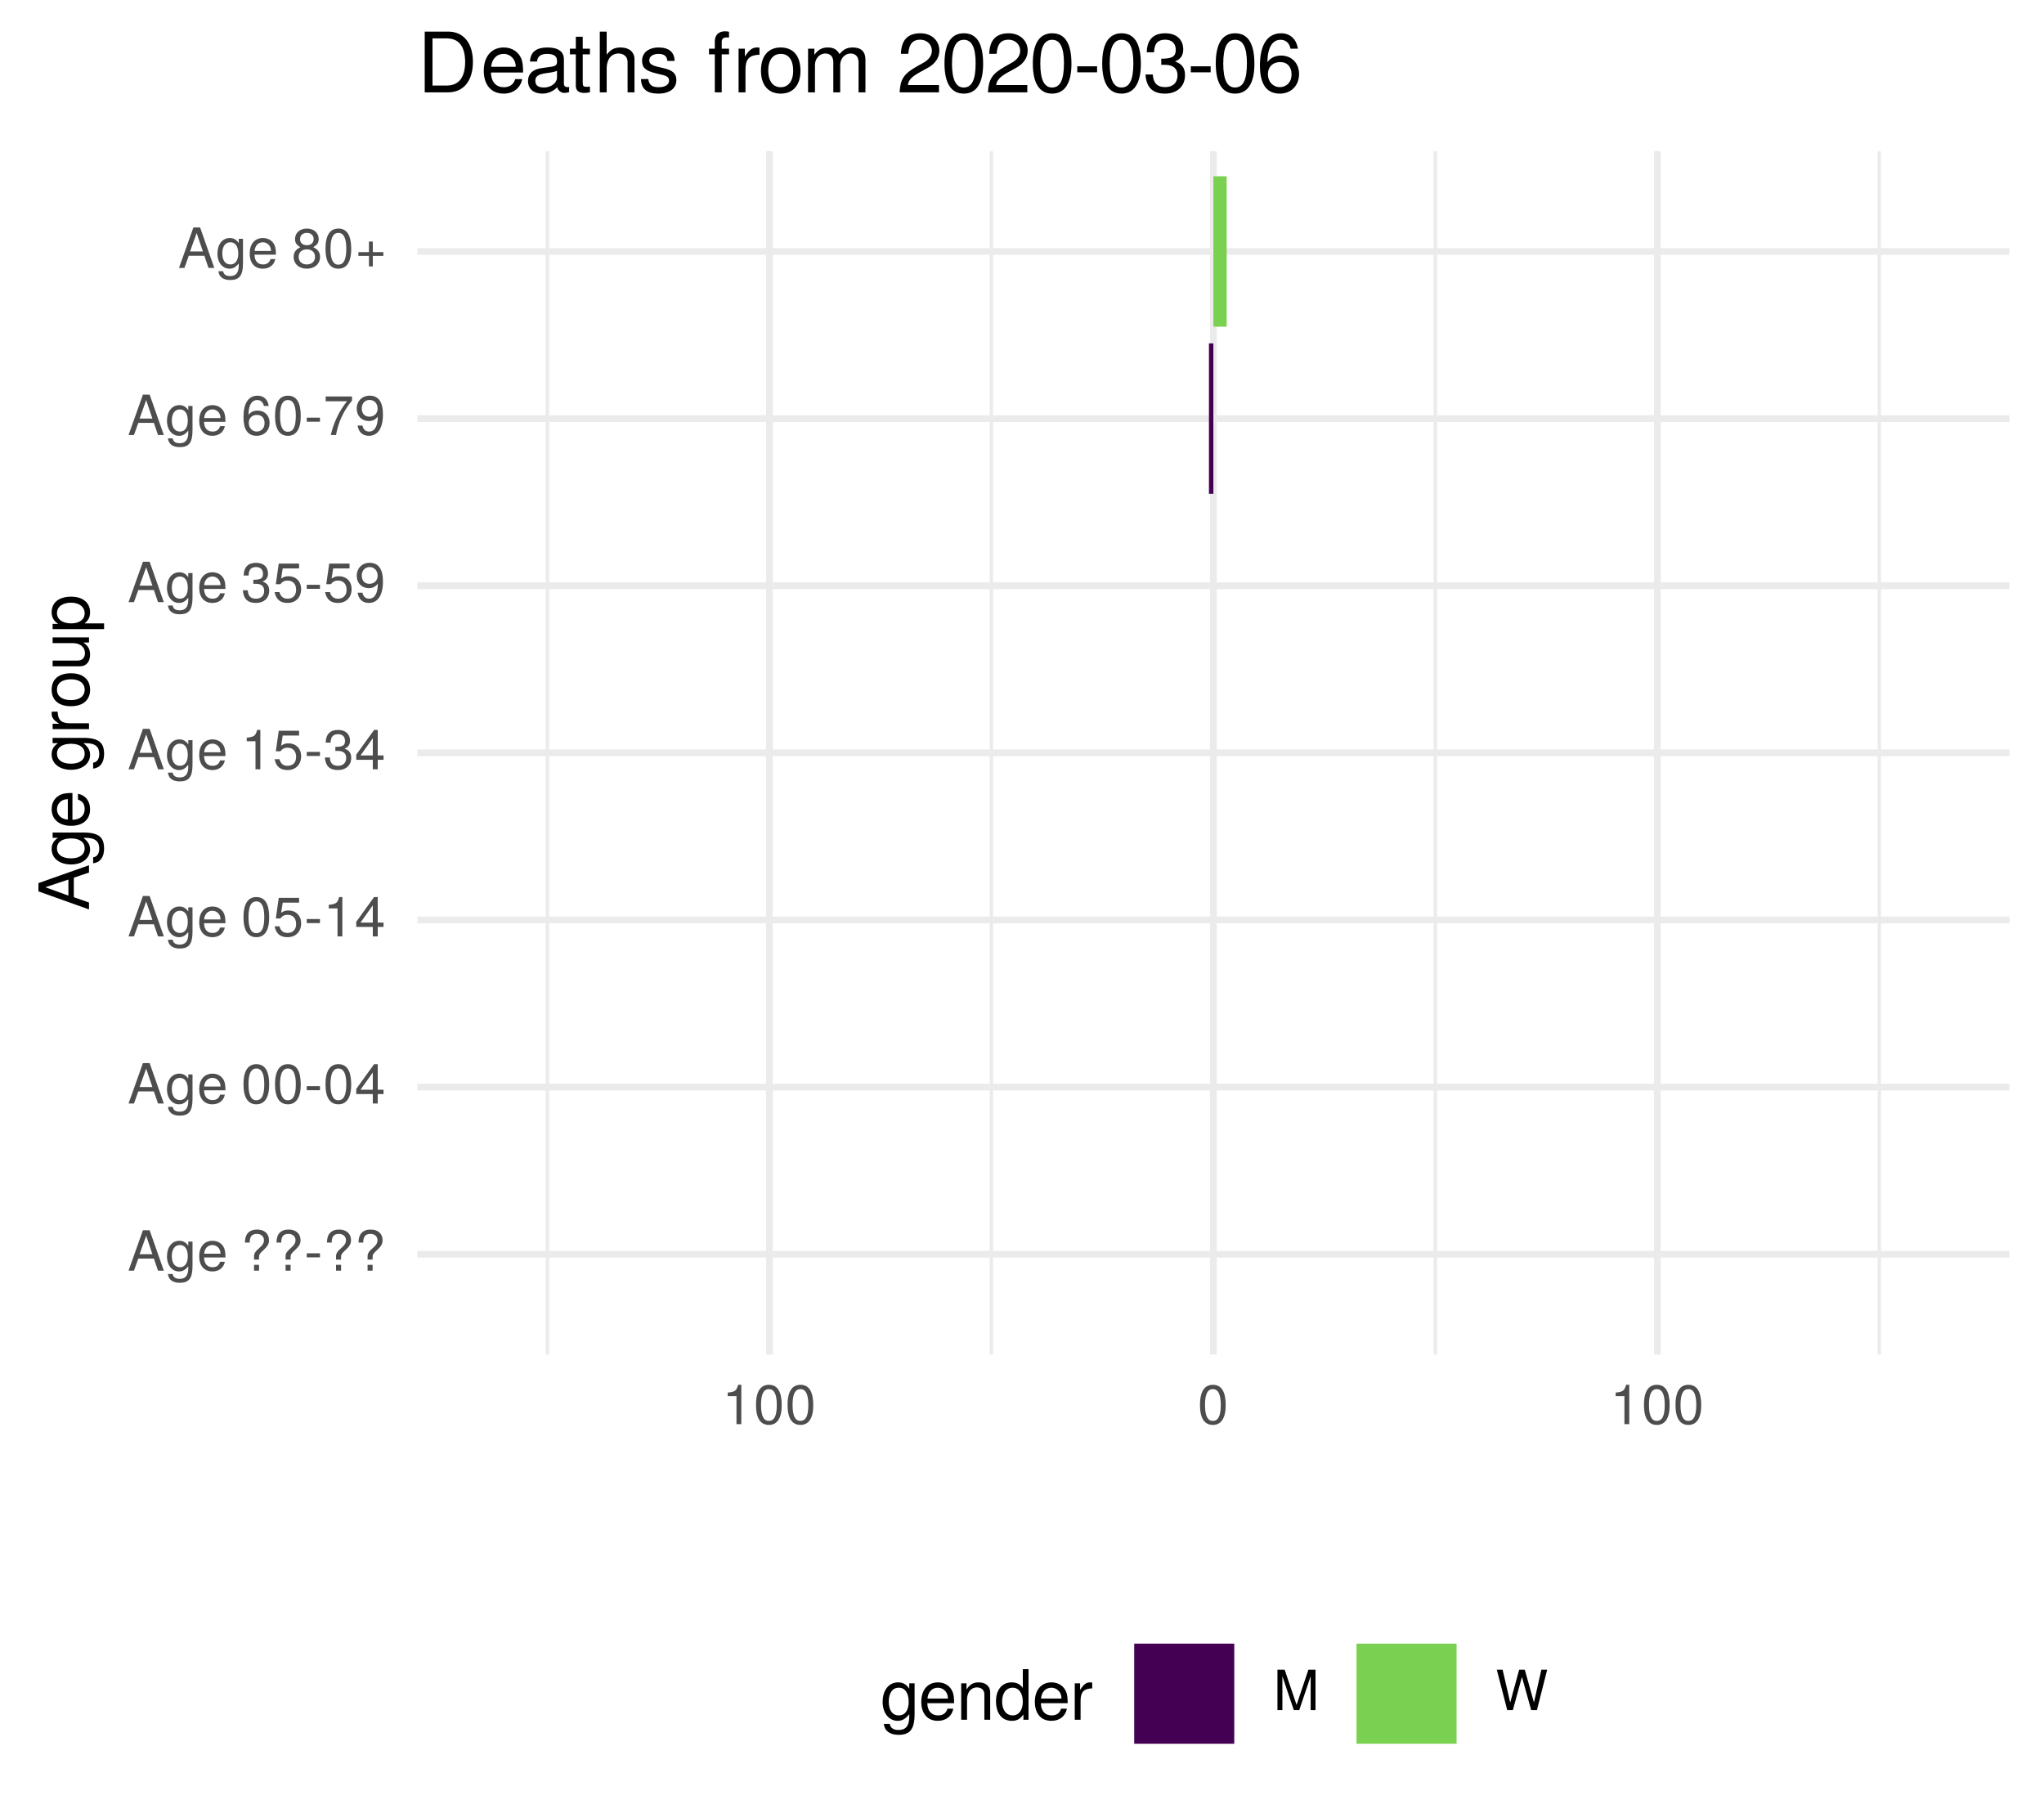
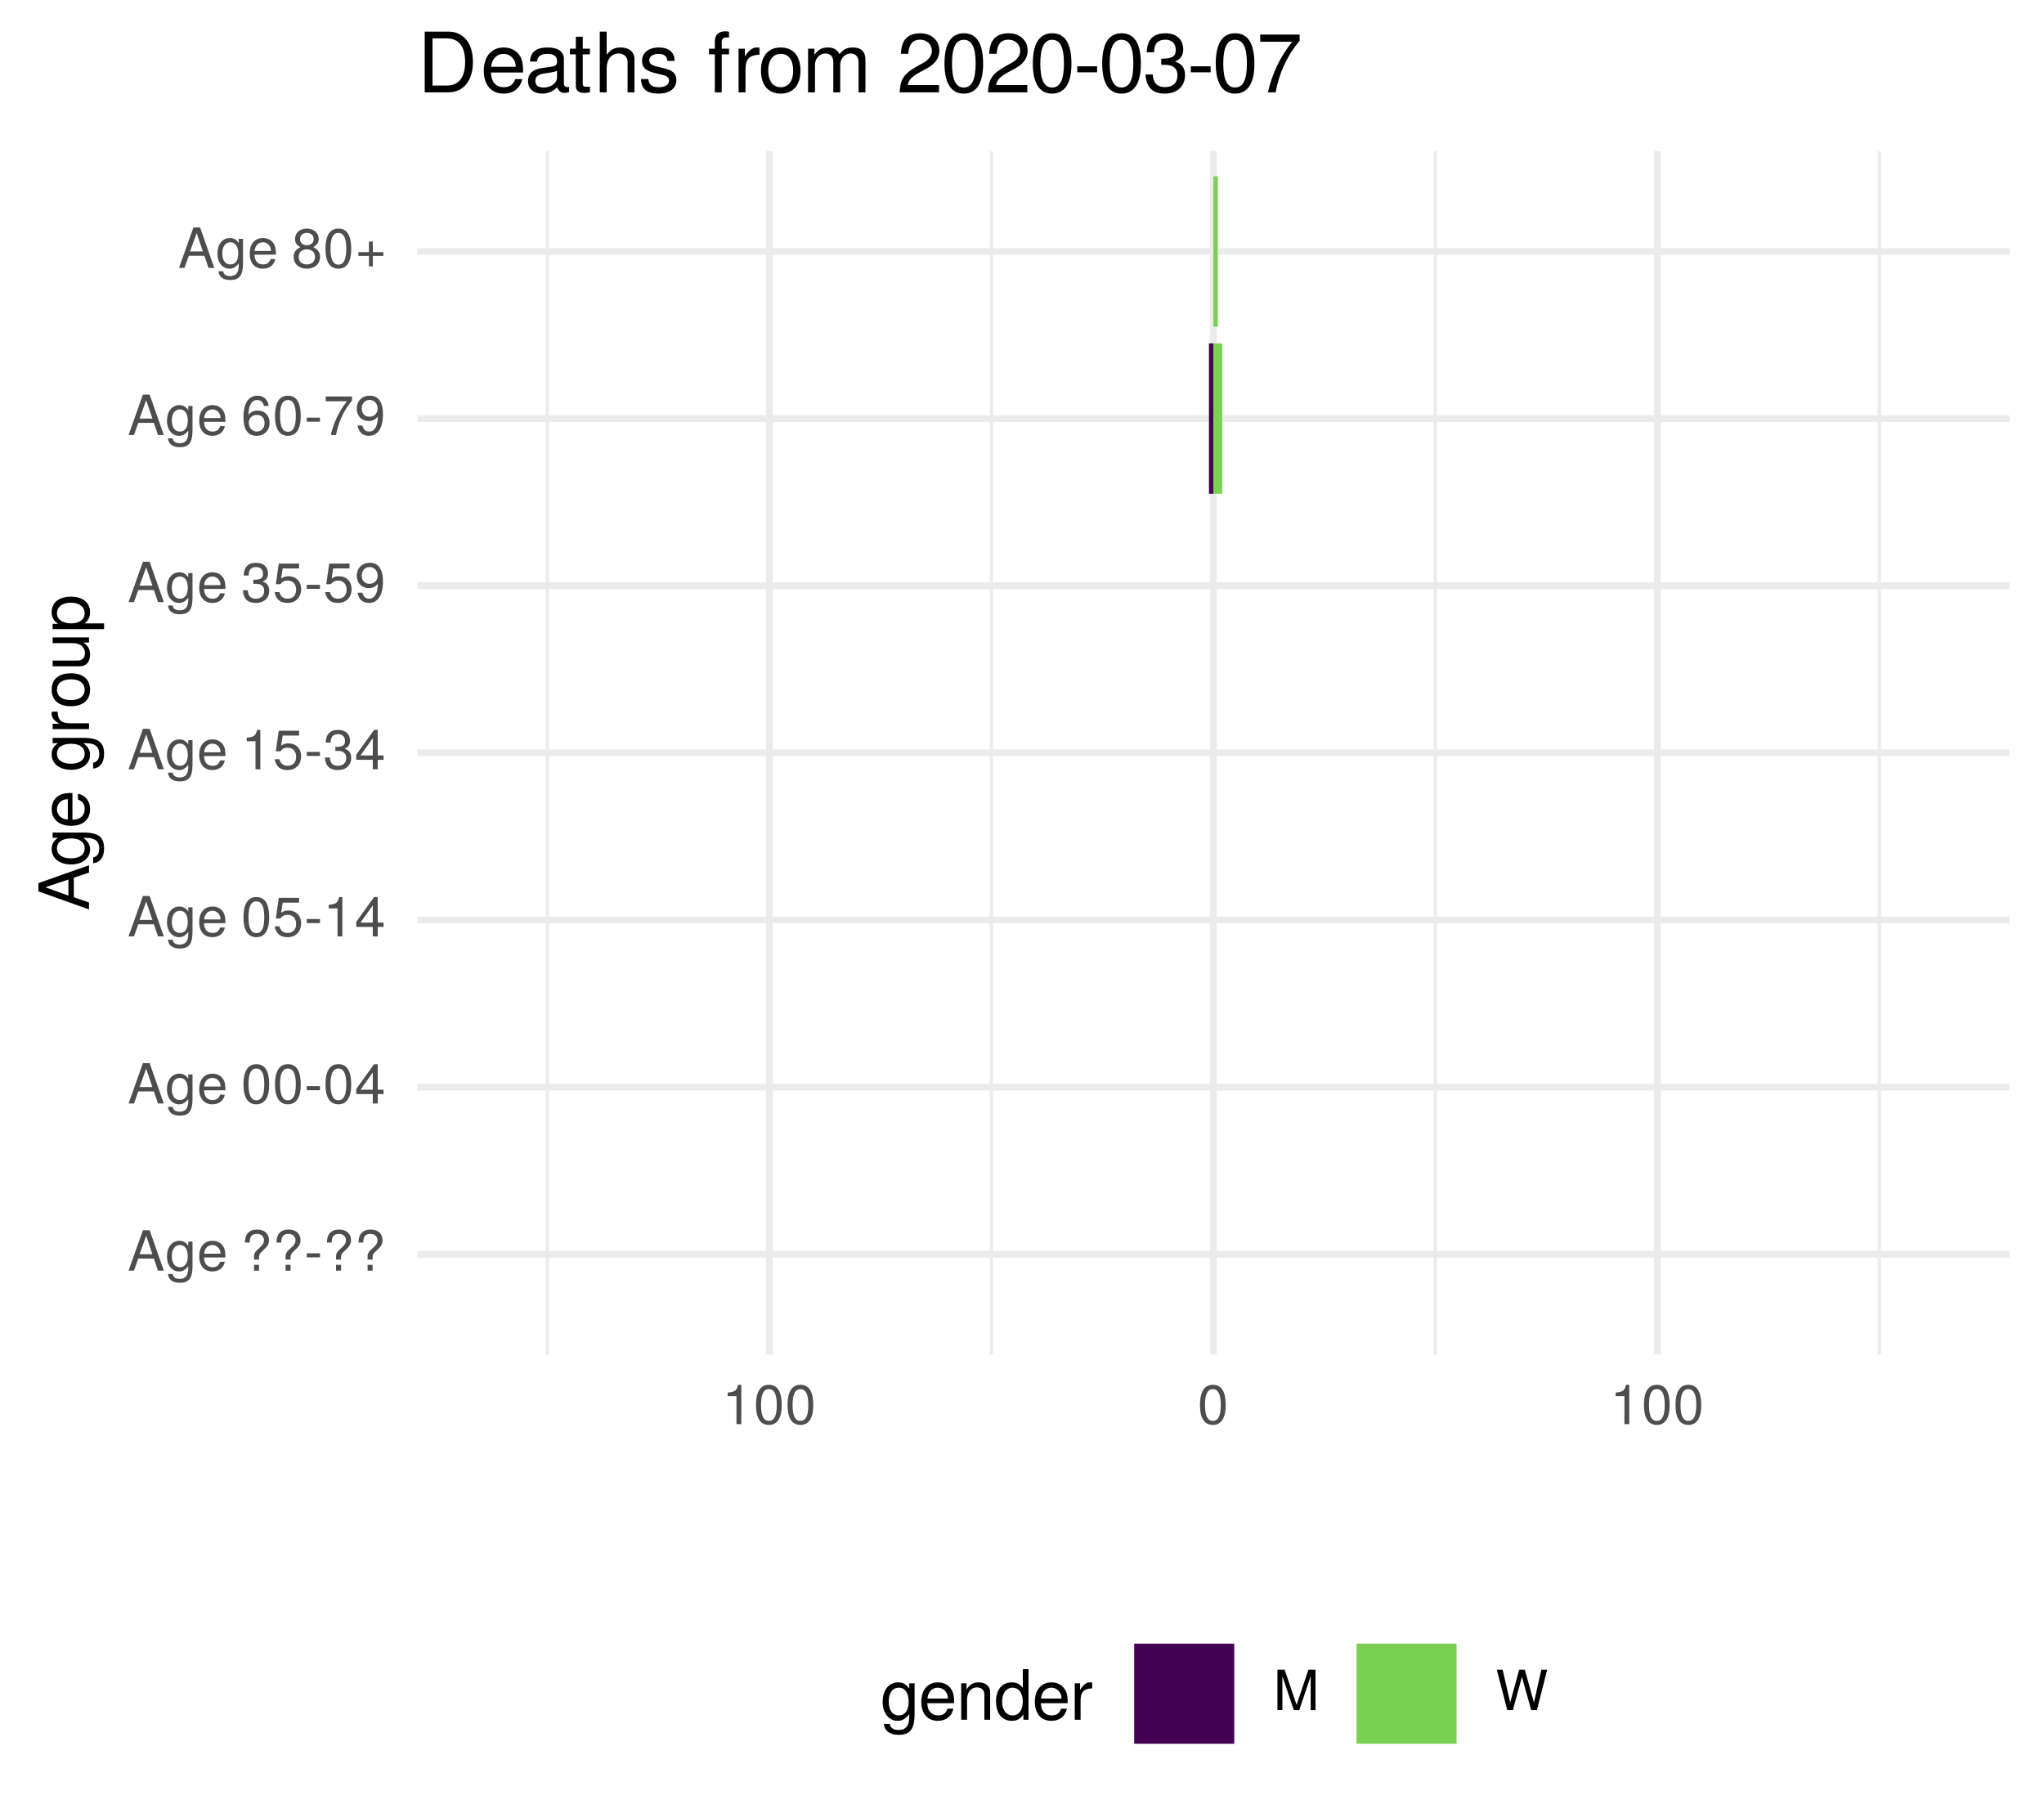
<svg xmlns="http://www.w3.org/2000/svg" xmlns:xlink="http://www.w3.org/1999/xlink" width="324pt" height="288pt" viewBox="0 0 324 288" version="1.1">
  <defs>
    <g>
      <symbol overflow="visible" id="glyph0-0">
        <path style="stroke:none;" d="" />
      </symbol>
      <symbol overflow="visible" id="glyph0-1">
        <path style="stroke:none;" d="M 5.75 0 L 3.5 -6.406 L 2.438 -6.406 L 0.156 0 L 1.016 0 L 1.703 -1.922 L 4.172 -1.922 L 4.828 0 Z M 3.938 -2.609 L 1.906 -2.609 L 2.953 -5.531 Z M 3.938 -2.609 " />
      </symbol>
      <symbol overflow="visible" id="glyph0-2">
        <path style="stroke:none;" d="M 4.297 -0.75 L 4.297 -4.609 L 3.625 -4.609 L 3.625 -3.938 C 3.25 -4.484 2.812 -4.734 2.219 -4.734 C 1.047 -4.734 0.25 -3.75 0.25 -2.266 C 0.25 -0.812 1.078 0.125 2.156 0.125 C 2.734 0.125 3.141 -0.109 3.625 -0.688 L 3.625 -0.391 C 3.625 0.828 3.125 1.297 2.266 1.297 C 1.688 1.297 1.234 1.094 1.156 0.531 L 0.406 0.531 C 0.484 1.406 1.156 1.922 2.25 1.922 C 3.688 1.922 4.297 1.281 4.297 -0.75 Z M 3.547 -2.281 C 3.547 -1.172 3.078 -0.547 2.312 -0.547 C 1.5 -0.547 1.016 -1.188 1.016 -2.312 C 1.016 -3.406 1.516 -4.062 2.297 -4.062 C 3.094 -4.062 3.547 -3.391 3.547 -2.281 Z M 3.547 -2.281 " />
      </symbol>
      <symbol overflow="visible" id="glyph0-3">
        <path style="stroke:none;" d="M 4.516 -2.094 C 4.516 -2.766 4.453 -3.188 4.328 -3.531 C 4.031 -4.281 3.328 -4.734 2.469 -4.734 C 1.172 -4.734 0.359 -3.797 0.359 -2.281 C 0.359 -0.766 1.156 0.125 2.453 0.125 C 3.5 0.125 4.234 -0.469 4.422 -1.406 L 3.672 -1.406 C 3.469 -0.797 3.062 -0.547 2.469 -0.547 C 1.703 -0.547 1.141 -1.031 1.125 -2.094 Z M 3.734 -2.75 C 3.734 -2.75 3.734 -2.703 3.719 -2.688 L 1.141 -2.688 C 1.203 -3.516 1.719 -4.062 2.453 -4.062 C 3.172 -4.062 3.734 -3.469 3.734 -2.75 Z M 3.734 -2.75 " />
      </symbol>
      <symbol overflow="visible" id="glyph0-4">
        <path style="stroke:none;" d="" />
      </symbol>
      <symbol overflow="visible" id="glyph0-5">
        <path style="stroke:none;" d="M 4.422 -4.828 C 4.422 -5.859 3.688 -6.516 2.547 -6.516 C 1.281 -6.516 0.609 -5.812 0.609 -4.453 L 1.359 -4.453 C 1.359 -5.422 1.719 -5.828 2.5 -5.828 C 3.172 -5.828 3.625 -5.422 3.625 -4.828 C 3.625 -4.422 3.438 -4.078 2.969 -3.672 C 2.453 -3.203 2.453 -3.203 2.297 -3 C 2.109 -2.75 2.047 -2.547 2.047 -2.234 L 2.047 -1.75 L 2.844 -1.75 L 2.844 -2.156 C 2.844 -2.547 2.938 -2.703 3.531 -3.25 C 4.203 -3.859 4.422 -4.25 4.422 -4.828 Z M 2.844 0 L 2.844 -0.922 L 2.047 -0.922 L 2.047 0 Z M 2.844 0 " />
      </symbol>
      <symbol overflow="visible" id="glyph0-6">
        <path style="stroke:none;" d="M 2.5 -2.109 L 2.5 -2.75 L 0.406 -2.75 L 0.406 -2.109 Z M 2.5 -2.109 " />
      </symbol>
      <symbol overflow="visible" id="glyph0-7">
        <path style="stroke:none;" d="M 4.453 -3 C 4.453 -5.156 3.781 -6.234 2.422 -6.234 C 1.078 -6.234 0.375 -5.141 0.375 -3.047 C 0.375 -0.953 1.078 0.125 2.422 0.125 C 3.734 0.125 4.453 -0.953 4.453 -3 Z M 3.672 -3.062 C 3.672 -1.297 3.266 -0.516 2.406 -0.516 C 1.578 -0.516 1.172 -1.344 1.172 -3.047 C 1.172 -4.75 1.578 -5.547 2.422 -5.547 C 3.25 -5.547 3.672 -4.734 3.672 -3.062 Z M 3.672 -3.062 " />
      </symbol>
      <symbol overflow="visible" id="glyph0-8">
        <path style="stroke:none;" d="M 4.578 -1.5 L 4.578 -2.188 L 3.656 -2.188 L 3.656 -6.234 L 3.078 -6.234 L 0.25 -2.312 L 0.25 -1.5 L 2.875 -1.5 L 2.875 0 L 3.656 0 L 3.656 -1.5 Z M 2.875 -2.188 L 0.922 -2.188 L 2.875 -4.922 Z M 2.875 -2.188 " />
      </symbol>
      <symbol overflow="visible" id="glyph0-9">
        <path style="stroke:none;" d="M 4.516 -2.062 C 4.516 -3.297 3.688 -4.109 2.5 -4.109 C 2.062 -4.109 1.703 -4 1.344 -3.734 L 1.594 -5.344 L 4.188 -5.344 L 4.188 -6.109 L 0.969 -6.109 L 0.5 -2.844 L 1.219 -2.844 C 1.578 -3.266 1.875 -3.422 2.359 -3.422 C 3.188 -3.422 3.719 -2.891 3.719 -1.969 C 3.719 -1.062 3.203 -0.547 2.359 -0.547 C 1.688 -0.547 1.266 -0.891 1.078 -1.594 L 0.312 -1.594 C 0.562 -0.359 1.266 0.125 2.375 0.125 C 3.641 0.125 4.516 -0.75 4.516 -2.062 Z M 4.516 -2.062 " />
      </symbol>
      <symbol overflow="visible" id="glyph0-10">
        <path style="stroke:none;" d="M 3.047 0 L 3.047 -6.234 L 2.547 -6.234 C 2.266 -5.281 2.094 -5.141 0.891 -5 L 0.891 -4.438 L 2.281 -4.438 L 2.281 0 Z M 3.047 0 " />
      </symbol>
      <symbol overflow="visible" id="glyph0-11">
        <path style="stroke:none;" d="M 4.453 -1.812 C 4.453 -2.562 4.141 -3.016 3.391 -3.266 C 3.969 -3.5 4.266 -3.891 4.266 -4.516 C 4.266 -5.594 3.547 -6.234 2.359 -6.234 C 1.109 -6.234 0.438 -5.547 0.406 -4.219 L 1.188 -4.219 C 1.203 -5.141 1.578 -5.562 2.375 -5.562 C 3.062 -5.562 3.469 -5.156 3.469 -4.5 C 3.469 -3.828 3.188 -3.547 1.938 -3.547 L 1.938 -2.906 L 2.359 -2.906 C 3.219 -2.906 3.656 -2.5 3.656 -1.797 C 3.656 -1.016 3.172 -0.547 2.359 -0.547 C 1.516 -0.547 1.109 -0.969 1.062 -1.875 L 0.281 -1.875 C 0.375 -0.5 1.062 0.125 2.344 0.125 C 3.625 0.125 4.453 -0.641 4.453 -1.812 Z M 4.453 -1.812 " />
      </symbol>
      <symbol overflow="visible" id="glyph0-12">
        <path style="stroke:none;" d="M 4.484 -3.266 C 4.484 -5.219 3.797 -6.234 2.375 -6.234 C 1.188 -6.234 0.328 -5.391 0.328 -4.172 C 0.328 -3.016 1.125 -2.219 2.25 -2.219 C 2.844 -2.219 3.266 -2.438 3.672 -2.922 C 3.672 -1.406 3.172 -0.547 2.281 -0.547 C 1.734 -0.547 1.359 -0.891 1.234 -1.5 L 0.469 -1.5 C 0.609 -0.469 1.281 0.125 2.234 0.125 C 3.688 0.125 4.484 -1.109 4.484 -3.266 Z M 3.641 -4.188 C 3.641 -3.422 3.094 -2.906 2.344 -2.906 C 1.594 -2.906 1.125 -3.391 1.125 -4.234 C 1.125 -5.016 1.656 -5.562 2.359 -5.562 C 3.094 -5.562 3.641 -5 3.641 -4.188 Z M 3.641 -4.188 " />
      </symbol>
      <symbol overflow="visible" id="glyph0-13">
        <path style="stroke:none;" d="M 4.516 -1.938 C 4.516 -3.094 3.719 -3.875 2.609 -3.875 C 1.984 -3.875 1.5 -3.641 1.172 -3.188 C 1.172 -4.703 1.672 -5.547 2.562 -5.547 C 3.109 -5.547 3.484 -5.203 3.609 -4.609 L 4.375 -4.609 C 4.234 -5.625 3.562 -6.234 2.609 -6.234 C 1.156 -6.234 0.375 -5.016 0.375 -2.844 C 0.375 -0.891 1.047 0.125 2.469 0.125 C 3.656 0.125 4.516 -0.719 4.516 -1.938 Z M 3.719 -1.875 C 3.719 -1.094 3.188 -0.547 2.484 -0.547 C 1.766 -0.547 1.219 -1.125 1.219 -1.922 C 1.219 -2.688 1.734 -3.188 2.5 -3.188 C 3.25 -3.188 3.719 -2.703 3.719 -1.875 Z M 3.719 -1.875 " />
      </symbol>
      <symbol overflow="visible" id="glyph0-14">
        <path style="stroke:none;" d="M 4.578 -5.453 L 4.578 -6.109 L 0.406 -6.109 L 0.406 -5.344 L 3.781 -5.344 C 2.531 -3.781 1.656 -1.953 1.219 0 L 2.047 0 C 2.391 -2.016 3.266 -3.891 4.578 -5.453 Z M 4.578 -5.453 " />
      </symbol>
      <symbol overflow="visible" id="glyph0-15">
        <path style="stroke:none;" d="M 4.516 -1.766 C 4.516 -2.453 4.156 -2.938 3.438 -3.281 C 4.078 -3.672 4.297 -3.984 4.297 -4.578 C 4.297 -5.547 3.531 -6.234 2.422 -6.234 C 1.312 -6.234 0.547 -5.547 0.547 -4.578 C 0.547 -4 0.75 -3.672 1.391 -3.281 C 0.672 -2.938 0.328 -2.453 0.328 -1.766 C 0.328 -0.625 1.188 0.125 2.422 0.125 C 3.656 0.125 4.516 -0.625 4.516 -1.766 Z M 3.5 -4.562 C 3.5 -3.969 3.062 -3.594 2.422 -3.594 C 1.766 -3.594 1.344 -3.969 1.344 -4.562 C 1.344 -5.156 1.766 -5.547 2.422 -5.547 C 3.078 -5.547 3.5 -5.156 3.5 -4.562 Z M 3.719 -1.75 C 3.719 -1.016 3.188 -0.547 2.406 -0.547 C 1.641 -0.547 1.125 -1.016 1.125 -1.75 C 1.125 -2.484 1.641 -2.938 2.422 -2.938 C 3.188 -2.938 3.719 -2.484 3.719 -1.75 Z M 3.719 -1.75 " />
      </symbol>
      <symbol overflow="visible" id="glyph0-16">
        <path style="stroke:none;" d="M 4.547 -1.906 L 4.547 -2.5 L 2.875 -2.5 L 2.875 -4.172 L 2.266 -4.172 L 2.266 -2.5 L 0.594 -2.5 L 0.594 -1.906 L 2.266 -1.906 L 2.266 -0.234 L 2.875 -0.234 L 2.875 -1.906 Z M 4.547 -1.906 " />
      </symbol>
      <symbol overflow="visible" id="glyph0-17">
        <path style="stroke:none;" d="M 6.688 0 L 6.688 -6.406 L 5.562 -6.406 L 3.688 -0.828 L 1.797 -6.406 L 0.656 -6.406 L 0.656 0 L 1.438 0 L 1.438 -5.375 L 3.25 0 L 4.109 0 L 5.922 -5.375 L 5.922 0 Z M 6.688 0 " />
      </symbol>
      <symbol overflow="visible" id="glyph0-18">
        <path style="stroke:none;" d="M 8.172 -6.406 L 7.25 -6.406 L 6.078 -1.203 L 4.625 -6.406 L 3.734 -6.406 L 2.312 -1.203 L 1.109 -6.406 L 0.188 -6.406 L 1.844 0 L 2.734 0 L 4.172 -5.266 L 5.641 0 L 6.547 0 Z M 8.172 -6.406 " />
      </symbol>
      <symbol overflow="visible" id="glyph1-0">
        <path style="stroke:none;" d="" />
      </symbol>
      <symbol overflow="visible" id="glyph1-1">
        <path style="stroke:none;" d="M 0 -7.188 L -8.016 -4.359 L -8.016 -3.047 L 0 -0.188 L 0 -1.281 L -2.406 -2.125 L -2.406 -5.219 L 0 -6.031 Z M -3.266 -4.922 L -3.266 -2.375 L -6.922 -3.703 Z M -3.266 -4.922 " />
      </symbol>
      <symbol overflow="visible" id="glyph1-2">
        <path style="stroke:none;" d="M -0.953 -5.375 L -5.766 -5.375 L -5.766 -4.531 L -4.922 -4.531 C -5.609 -4.062 -5.922 -3.516 -5.922 -2.766 C -5.922 -1.312 -4.703 -0.312 -2.828 -0.312 C -1.016 -0.312 0.172 -1.344 0.172 -2.688 C 0.172 -3.422 -0.141 -3.922 -0.875 -4.531 L -0.484 -4.531 C 1.047 -4.531 1.625 -3.906 1.625 -2.844 C 1.625 -2.109 1.359 -1.547 0.656 -1.438 L 0.656 -0.5 C 1.75 -0.609 2.391 -1.453 2.391 -2.812 C 2.391 -4.609 1.594 -5.375 -0.953 -5.375 Z M -2.844 -4.438 C -1.469 -4.438 -0.688 -3.844 -0.688 -2.875 C -0.688 -1.875 -1.484 -1.281 -2.875 -1.281 C -4.266 -1.281 -5.078 -1.891 -5.078 -2.875 C -5.078 -3.859 -4.25 -4.438 -2.844 -4.438 Z M -2.844 -4.438 " />
      </symbol>
      <symbol overflow="visible" id="glyph1-3">
        <path style="stroke:none;" d="M -2.625 -5.641 C -3.453 -5.641 -3.984 -5.578 -4.406 -5.406 C -5.359 -5.031 -5.922 -4.156 -5.922 -3.078 C -5.922 -1.469 -4.734 -0.438 -2.844 -0.438 C -0.953 -0.438 0.172 -1.438 0.172 -3.062 C 0.172 -4.375 -0.578 -5.297 -1.75 -5.516 L -1.75 -4.594 C -0.984 -4.344 -0.688 -3.828 -0.688 -3.094 C -0.688 -2.141 -1.297 -1.422 -2.625 -1.391 Z M -3.438 -4.656 C -3.438 -4.656 -3.391 -4.656 -3.359 -4.656 L -3.359 -1.422 C -4.391 -1.5 -5.078 -2.141 -5.078 -3.062 C -5.078 -3.969 -4.328 -4.656 -3.438 -4.656 Z M -3.438 -4.656 " />
      </symbol>
      <symbol overflow="visible" id="glyph1-4">
        <path style="stroke:none;" d="" />
      </symbol>
      <symbol overflow="visible" id="glyph1-5">
        <path style="stroke:none;" d="M -4.969 -3.531 L -5.891 -3.531 C -5.922 -3.375 -5.922 -3.297 -5.922 -3.172 C -5.922 -2.578 -5.578 -2.141 -4.719 -1.609 L -5.766 -1.609 L -5.766 -0.766 L 0 -0.766 L 0 -1.688 L -2.984 -1.688 C -4.297 -1.688 -4.938 -2.109 -4.969 -3.531 Z M -4.969 -3.531 " />
      </symbol>
      <symbol overflow="visible" id="glyph1-6">
        <path style="stroke:none;" d="M -2.844 -5.609 C -4.828 -5.609 -5.922 -4.656 -5.922 -2.984 C -5.922 -1.375 -4.812 -0.391 -2.875 -0.391 C -0.953 -0.391 0.172 -1.359 0.172 -3 C 0.172 -4.625 -0.953 -5.609 -2.844 -5.609 Z M -2.844 -4.656 C -1.5 -4.656 -0.688 -4.016 -0.688 -3 C -0.688 -1.984 -1.484 -1.359 -2.875 -1.359 C -4.266 -1.359 -5.078 -1.984 -5.078 -3 C -5.078 -4.031 -4.281 -4.656 -2.844 -4.656 Z M -2.844 -4.656 " />
      </symbol>
      <symbol overflow="visible" id="glyph1-7">
        <path style="stroke:none;" d="M 0 -5.297 L -5.766 -5.297 L -5.766 -4.391 L -2.578 -4.391 C -1.406 -4.391 -0.641 -3.766 -0.641 -2.812 C -0.641 -2.094 -1.078 -1.625 -1.766 -1.625 L -5.766 -1.625 L -5.766 -0.719 L -1.406 -0.719 C -0.453 -0.719 0.172 -1.438 0.172 -2.547 C 0.172 -3.406 -0.125 -3.938 -0.891 -4.484 L 0 -4.484 Z M 0 -5.297 " />
      </symbol>
      <symbol overflow="visible" id="glyph1-8">
        <path style="stroke:none;" d="M -2.828 -5.75 C -4.766 -5.75 -5.922 -4.812 -5.922 -3.281 C -5.922 -2.5 -5.578 -1.875 -4.891 -1.438 L -5.766 -1.438 L -5.766 -0.609 L 2.391 -0.609 L 2.391 -1.516 L -0.688 -1.516 C -0.094 -2 0.172 -2.547 0.172 -3.281 C 0.172 -4.781 -0.984 -5.75 -2.828 -5.75 Z M -2.844 -4.797 C -1.547 -4.797 -0.688 -4.125 -0.688 -3.125 C -0.688 -2.156 -1.484 -1.516 -2.844 -1.516 C -4.188 -1.516 -5.078 -2.156 -5.078 -3.125 C -5.078 -4.141 -4.219 -4.797 -2.844 -4.797 Z M -2.844 -4.797 " />
      </symbol>
      <symbol overflow="visible" id="glyph2-0">
        <path style="stroke:none;" d="" />
      </symbol>
      <symbol overflow="visible" id="glyph2-1">
        <path style="stroke:none;" d="M 5.375 -0.953 L 5.375 -5.766 L 4.531 -5.766 L 4.531 -4.922 C 4.062 -5.609 3.516 -5.922 2.766 -5.922 C 1.312 -5.922 0.312 -4.703 0.312 -2.828 C 0.312 -1.016 1.344 0.172 2.688 0.172 C 3.422 0.172 3.922 -0.141 4.531 -0.875 L 4.531 -0.484 C 4.531 1.047 3.906 1.625 2.844 1.625 C 2.109 1.625 1.547 1.359 1.438 0.656 L 0.5 0.656 C 0.609 1.75 1.453 2.391 2.812 2.391 C 4.609 2.391 5.375 1.594 5.375 -0.953 Z M 4.438 -2.844 C 4.438 -1.469 3.844 -0.688 2.875 -0.688 C 1.875 -0.688 1.281 -1.484 1.281 -2.875 C 1.281 -4.266 1.891 -5.078 2.875 -5.078 C 3.859 -5.078 4.438 -4.25 4.438 -2.844 Z M 4.438 -2.844 " />
      </symbol>
      <symbol overflow="visible" id="glyph2-2">
        <path style="stroke:none;" d="M 5.641 -2.625 C 5.641 -3.453 5.578 -3.984 5.406 -4.406 C 5.031 -5.359 4.156 -5.922 3.078 -5.922 C 1.469 -5.922 0.438 -4.734 0.438 -2.844 C 0.438 -0.953 1.438 0.172 3.062 0.172 C 4.375 0.172 5.297 -0.578 5.516 -1.75 L 4.594 -1.75 C 4.344 -0.984 3.828 -0.688 3.094 -0.688 C 2.141 -0.688 1.422 -1.297 1.391 -2.625 Z M 4.656 -3.438 C 4.656 -3.438 4.656 -3.391 4.656 -3.359 L 1.422 -3.359 C 1.5 -4.391 2.141 -5.078 3.062 -5.078 C 3.969 -5.078 4.656 -4.328 4.656 -3.438 Z M 4.656 -3.438 " />
      </symbol>
      <symbol overflow="visible" id="glyph2-3">
        <path style="stroke:none;" d="M 5.359 0 L 5.359 -4.359 C 5.359 -5.312 4.641 -5.922 3.531 -5.922 C 2.672 -5.922 2.125 -5.594 1.609 -4.797 L 1.609 -5.766 L 0.766 -5.766 L 0.766 0 L 1.688 0 L 1.688 -3.172 C 1.688 -4.359 2.328 -5.125 3.25 -5.125 C 3.984 -5.125 4.438 -4.688 4.438 -4 L 4.438 0 Z M 5.359 0 " />
      </symbol>
      <symbol overflow="visible" id="glyph2-4">
        <path style="stroke:none;" d="M 5.438 0 L 5.438 -8.016 L 4.531 -8.016 L 4.531 -5.031 C 4.141 -5.625 3.531 -5.922 2.766 -5.922 C 1.266 -5.922 0.281 -4.781 0.281 -2.938 C 0.281 -0.984 1.25 0.172 2.797 0.172 C 3.594 0.172 4.141 -0.125 4.625 -0.844 L 4.625 0 Z M 4.531 -2.859 C 4.531 -1.531 3.891 -0.688 2.922 -0.688 C 1.906 -0.688 1.25 -1.547 1.25 -2.875 C 1.25 -4.219 1.906 -5.078 2.922 -5.078 C 3.906 -5.078 4.531 -4.188 4.531 -2.859 Z M 4.531 -2.859 " />
      </symbol>
      <symbol overflow="visible" id="glyph2-5">
        <path style="stroke:none;" d="M 3.531 -4.969 L 3.531 -5.891 C 3.375 -5.922 3.297 -5.922 3.172 -5.922 C 2.578 -5.922 2.141 -5.578 1.609 -4.719 L 1.609 -5.766 L 0.766 -5.766 L 0.766 0 L 1.688 0 L 1.688 -2.984 C 1.688 -4.297 2.109 -4.938 3.531 -4.969 Z M 3.531 -4.969 " />
      </symbol>
      <symbol overflow="visible" id="glyph3-0">
        <path style="stroke:none;" d="" />
      </symbol>
      <symbol overflow="visible" id="glyph3-1">
        <path style="stroke:none;" d="M 8.812 -4.812 C 8.812 -7.797 7.328 -9.625 4.891 -9.625 L 1.172 -9.625 L 1.172 0 L 4.891 0 C 7.312 0 8.812 -1.828 8.812 -4.812 Z M 7.578 -4.812 C 7.578 -2.375 6.578 -1.078 4.672 -1.078 L 2.406 -1.078 L 2.406 -8.547 L 4.672 -8.547 C 6.578 -8.547 7.578 -7.266 7.578 -4.812 Z M 7.578 -4.812 " />
      </symbol>
      <symbol overflow="visible" id="glyph3-2">
        <path style="stroke:none;" d="M 6.766 -3.141 C 6.766 -4.141 6.688 -4.781 6.5 -5.297 C 6.047 -6.438 4.984 -7.109 3.703 -7.109 C 1.766 -7.109 0.531 -5.688 0.531 -3.422 C 0.531 -1.156 1.734 0.203 3.672 0.203 C 5.25 0.203 6.344 -0.703 6.625 -2.094 L 5.516 -2.094 C 5.219 -1.188 4.594 -0.812 3.703 -0.812 C 2.562 -0.812 1.703 -1.562 1.672 -3.141 Z M 5.594 -4.125 C 5.594 -4.125 5.594 -4.062 5.578 -4.047 L 1.703 -4.047 C 1.797 -5.266 2.578 -6.094 3.688 -6.094 C 4.766 -6.094 5.594 -5.203 5.594 -4.125 Z M 5.594 -4.125 " />
      </symbol>
      <symbol overflow="visible" id="glyph3-3">
        <path style="stroke:none;" d="M 7.062 -0.031 L 7.062 -0.859 C 6.938 -0.828 6.891 -0.828 6.828 -0.828 C 6.438 -0.828 6.234 -1.031 6.234 -1.375 L 6.234 -5.234 C 6.234 -6.453 5.328 -7.109 3.625 -7.109 C 1.953 -7.109 0.922 -6.469 0.859 -4.875 L 1.969 -4.875 C 2.062 -5.719 2.562 -6.094 3.594 -6.094 C 4.578 -6.094 5.141 -5.734 5.141 -5.062 L 5.141 -4.781 C 5.141 -4.312 4.859 -4.125 3.984 -4.016 C 2.422 -3.812 2.188 -3.766 1.766 -3.594 C 0.969 -3.266 0.547 -2.641 0.547 -1.797 C 0.547 -0.547 1.422 0.203 2.828 0.203 C 3.703 0.203 4.562 -0.172 5.172 -0.812 C 5.297 -0.297 5.766 0.094 6.312 0.094 C 6.531 0.094 6.703 0.062 7.062 -0.031 Z M 5.141 -2.391 C 5.141 -1.406 4.125 -0.766 3.062 -0.766 C 2.203 -0.766 1.703 -1.062 1.703 -1.828 C 1.703 -2.547 2.188 -2.859 3.359 -3.031 C 4.531 -3.188 4.766 -3.25 5.141 -3.422 Z M 5.141 -2.391 " />
      </symbol>
      <symbol overflow="visible" id="glyph3-4">
        <path style="stroke:none;" d="M 3.359 0 L 3.359 -0.922 C 3.203 -0.891 3.031 -0.875 2.828 -0.875 C 2.344 -0.875 2.219 -1 2.219 -1.484 L 2.219 -6.016 L 3.359 -6.016 L 3.359 -6.922 L 2.219 -6.922 L 2.219 -8.812 L 1.125 -8.812 L 1.125 -6.922 L 0.188 -6.922 L 0.188 -6.016 L 1.125 -6.016 L 1.125 -1 C 1.125 -0.297 1.594 0.094 2.453 0.094 C 2.719 0.094 2.984 0.062 3.359 0 Z M 3.359 0 " />
      </symbol>
      <symbol overflow="visible" id="glyph3-5">
        <path style="stroke:none;" d="M 6.422 0 L 6.422 -5.234 C 6.422 -6.391 5.578 -7.109 4.234 -7.109 C 3.266 -7.109 2.672 -6.812 2.016 -5.969 L 2.016 -9.625 L 0.922 -9.625 L 0.922 0 L 2.016 0 L 2.016 -3.812 C 2.016 -5.234 2.766 -6.156 3.891 -6.156 C 4.672 -6.156 5.328 -5.703 5.328 -4.797 L 5.328 0 Z M 6.422 0 " />
      </symbol>
      <symbol overflow="visible" id="glyph3-6">
        <path style="stroke:none;" d="M 6.062 -1.938 C 6.062 -2.969 5.484 -3.484 4.109 -3.812 L 3.047 -4.062 C 2.156 -4.281 1.766 -4.562 1.766 -5.062 C 1.766 -5.688 2.344 -6.094 3.234 -6.094 C 4.125 -6.094 4.594 -5.719 4.625 -4.984 L 5.781 -4.984 C 5.766 -6.344 4.875 -7.109 3.281 -7.109 C 1.656 -7.109 0.625 -6.281 0.625 -5 C 0.625 -3.922 1.172 -3.406 2.812 -3.016 L 3.844 -2.766 C 4.609 -2.578 4.906 -2.344 4.906 -1.844 C 4.906 -1.203 4.266 -0.812 3.297 -0.812 C 2.312 -0.812 1.75 -1.062 1.609 -2.109 L 0.453 -2.109 C 0.5 -0.516 1.406 0.203 3.203 0.203 C 4.953 0.203 6.062 -0.609 6.062 -1.938 Z M 6.062 -1.938 " />
      </symbol>
      <symbol overflow="visible" id="glyph3-7">
        <path style="stroke:none;" d="" />
      </symbol>
      <symbol overflow="visible" id="glyph3-8">
        <path style="stroke:none;" d="M 3.406 -6.016 L 3.406 -6.922 L 2.25 -6.922 L 2.25 -8 C 2.25 -8.469 2.516 -8.703 3.031 -8.703 C 3.109 -8.703 3.156 -8.703 3.406 -8.688 L 3.406 -9.594 C 3.156 -9.656 3.016 -9.672 2.781 -9.672 C 1.766 -9.672 1.156 -9.078 1.156 -8.094 L 1.156 -6.922 L 0.234 -6.922 L 0.234 -6.016 L 1.156 -6.016 L 1.156 0 L 2.25 0 L 2.25 -6.016 Z M 3.406 -6.016 " />
      </symbol>
      <symbol overflow="visible" id="glyph3-9">
        <path style="stroke:none;" d="M 4.234 -5.953 L 4.234 -7.078 C 4.047 -7.109 3.969 -7.109 3.812 -7.109 C 3.109 -7.109 2.562 -6.688 1.922 -5.672 L 1.922 -6.922 L 0.922 -6.922 L 0.922 0 L 2.016 0 L 2.016 -3.594 C 2.016 -5.156 2.531 -5.922 4.234 -5.953 Z M 4.234 -5.953 " />
      </symbol>
      <symbol overflow="visible" id="glyph3-10">
        <path style="stroke:none;" d="M 6.734 -3.406 C 6.734 -5.797 5.578 -7.109 3.594 -7.109 C 1.656 -7.109 0.469 -5.781 0.469 -3.453 C 0.469 -1.141 1.641 0.203 3.609 0.203 C 5.547 0.203 6.734 -1.141 6.734 -3.406 Z M 5.578 -3.422 C 5.578 -1.797 4.812 -0.812 3.609 -0.812 C 2.375 -0.812 1.625 -1.781 1.625 -3.453 C 1.625 -5.125 2.375 -6.094 3.609 -6.094 C 4.844 -6.094 5.578 -5.141 5.578 -3.422 Z M 5.578 -3.422 " />
      </symbol>
      <symbol overflow="visible" id="glyph3-11">
        <path style="stroke:none;" d="M 10.031 0 L 10.031 -5.188 C 10.031 -6.438 9.344 -7.109 8.047 -7.109 C 7.125 -7.109 6.578 -6.844 5.922 -6.062 C 5.516 -6.797 4.969 -7.109 4.062 -7.109 C 3.141 -7.109 2.531 -6.766 1.938 -5.938 L 1.938 -6.922 L 0.938 -6.922 L 0.938 0 L 2.031 0 L 2.031 -4.344 C 2.031 -5.344 2.766 -6.156 3.656 -6.156 C 4.469 -6.156 4.938 -5.656 4.938 -4.766 L 4.938 0 L 6.031 0 L 6.031 -4.344 C 6.031 -5.344 6.766 -6.156 7.672 -6.156 C 8.469 -6.156 8.938 -5.641 8.938 -4.766 L 8.938 0 Z M 10.031 0 " />
      </symbol>
      <symbol overflow="visible" id="glyph3-12">
        <path style="stroke:none;" d="M 6.75 -6.609 C 6.75 -8.203 5.516 -9.359 3.75 -9.359 C 1.828 -9.359 0.719 -8.391 0.656 -6.109 L 1.828 -6.109 C 1.922 -7.688 2.562 -8.344 3.703 -8.344 C 4.766 -8.344 5.562 -7.594 5.562 -6.594 C 5.562 -5.844 5.125 -5.219 4.297 -4.734 L 3.078 -4.047 C 1.125 -2.938 0.547 -2.062 0.453 0 L 6.688 0 L 6.688 -1.156 L 1.75 -1.156 C 1.875 -1.922 2.297 -2.406 3.453 -3.078 L 4.766 -3.797 C 6.078 -4.484 6.75 -5.469 6.75 -6.609 Z M 6.75 -6.609 " />
      </symbol>
      <symbol overflow="visible" id="glyph3-13">
        <path style="stroke:none;" d="M 6.688 -4.5 C 6.688 -7.75 5.672 -9.359 3.625 -9.359 C 1.609 -9.359 0.562 -7.719 0.562 -4.578 C 0.562 -1.422 1.625 0.203 3.625 0.203 C 5.609 0.203 6.688 -1.422 6.688 -4.5 Z M 5.5 -4.609 C 5.5 -1.953 4.891 -0.766 3.609 -0.766 C 2.375 -0.766 1.75 -2 1.75 -4.562 C 1.75 -7.125 2.375 -8.328 3.625 -8.328 C 4.891 -8.328 5.5 -7.109 5.5 -4.609 Z M 5.5 -4.609 " />
      </symbol>
      <symbol overflow="visible" id="glyph3-14">
        <path style="stroke:none;" d="M 3.75 -3.172 L 3.75 -4.125 L 0.609 -4.125 L 0.609 -3.172 Z M 3.75 -3.172 " />
      </symbol>
      <symbol overflow="visible" id="glyph3-15">
        <path style="stroke:none;" d="M 6.688 -2.719 C 6.688 -3.859 6.219 -4.516 5.094 -4.891 C 5.969 -5.234 6.406 -5.844 6.406 -6.781 C 6.406 -8.391 5.328 -9.359 3.547 -9.359 C 1.656 -9.359 0.656 -8.328 0.625 -6.344 L 1.781 -6.344 C 1.812 -7.719 2.375 -8.344 3.562 -8.344 C 4.594 -8.344 5.219 -7.734 5.219 -6.75 C 5.219 -5.75 4.781 -5.328 2.922 -5.328 L 2.922 -4.359 L 3.547 -4.359 C 4.828 -4.359 5.5 -3.75 5.5 -2.703 C 5.5 -1.531 4.766 -0.828 3.547 -0.828 C 2.281 -0.828 1.656 -1.469 1.578 -2.828 L 0.422 -2.828 C 0.562 -0.734 1.594 0.203 3.516 0.203 C 5.438 0.203 6.688 -0.953 6.688 -2.719 Z M 6.688 -2.719 " />
      </symbol>
      <symbol overflow="visible" id="glyph3-16">
-         <path style="stroke:none;" d="M 6.766 -2.906 C 6.766 -4.641 5.578 -5.828 3.906 -5.828 C 2.984 -5.828 2.25 -5.469 1.75 -4.781 C 1.766 -7.062 2.516 -8.328 3.844 -8.328 C 4.656 -8.328 5.234 -7.812 5.406 -6.922 L 6.578 -6.922 C 6.344 -8.453 5.344 -9.359 3.922 -9.359 C 1.75 -9.359 0.562 -7.531 0.562 -4.266 C 0.562 -1.344 1.578 0.203 3.703 0.203 C 5.5 0.203 6.766 -1.062 6.766 -2.906 Z M 5.578 -2.812 C 5.578 -1.641 4.797 -0.828 3.719 -0.828 C 2.641 -0.828 1.828 -1.672 1.828 -2.875 C 1.828 -4.047 2.609 -4.797 3.766 -4.797 C 4.891 -4.797 5.578 -4.062 5.578 -2.812 Z M 5.578 -2.812 " />
+         <path style="stroke:none;" d="M 6.859 -8.188 L 6.859 -9.156 L 0.609 -9.156 L 0.609 -8.016 L 5.672 -8.016 C 3.797 -5.672 2.484 -2.938 1.828 0 L 3.062 0 C 3.578 -3.031 4.891 -5.844 6.859 -8.188 Z M 6.859 -8.188 " />
      </symbol>
    </g>
    <clipPath id="clip1">
      <path d="M 86 23.957 L 88 23.957 L 88 214.648 L 86 214.648 Z M 86 23.957 " />
    </clipPath>
    <clipPath id="clip2">
      <path d="M 156 23.957 L 158 23.957 L 158 214.648 L 156 214.648 Z M 156 23.957 " />
    </clipPath>
    <clipPath id="clip3">
      <path d="M 227 23.957 L 228 23.957 L 228 214.648 L 227 214.648 Z M 227 23.957 " />
    </clipPath>
    <clipPath id="clip4">
      <path d="M 297 23.957 L 299 23.957 L 299 214.648 L 297 214.648 Z M 297 23.957 " />
    </clipPath>
    <clipPath id="clip5">
      <path d="M 66.152 198 L 318.523 198 L 318.523 200 L 66.152 200 Z M 66.152 198 " />
    </clipPath>
    <clipPath id="clip6">
      <path d="M 66.152 171 L 318.523 171 L 318.523 173 L 66.152 173 Z M 66.152 171 " />
    </clipPath>
    <clipPath id="clip7">
      <path d="M 66.152 145 L 318.523 145 L 318.523 147 L 66.152 147 Z M 66.152 145 " />
    </clipPath>
    <clipPath id="clip8">
      <path d="M 66.152 118 L 318.523 118 L 318.523 120 L 66.152 120 Z M 66.152 118 " />
    </clipPath>
    <clipPath id="clip9">
      <path d="M 66.152 92 L 318.523 92 L 318.523 94 L 66.152 94 Z M 66.152 92 " />
    </clipPath>
    <clipPath id="clip10">
      <path d="M 66.152 65 L 318.523 65 L 318.523 67 L 66.152 67 Z M 66.152 65 " />
    </clipPath>
    <clipPath id="clip11">
      <path d="M 66.152 39 L 318.523 39 L 318.523 41 L 66.152 41 Z M 66.152 39 " />
    </clipPath>
    <clipPath id="clip12">
      <path d="M 121 23.957 L 123 23.957 L 123 214.648 L 121 214.648 Z M 121 23.957 " />
    </clipPath>
    <clipPath id="clip13">
      <path d="M 191 23.957 L 193 23.957 L 193 214.648 L 191 214.648 Z M 191 23.957 " />
    </clipPath>
    <clipPath id="clip14">
      <path d="M 262 23.957 L 264 23.957 L 264 214.648 L 262 214.648 Z M 262 23.957 " />
    </clipPath>
  </defs>
-   <g id="surface3356">
+   <g id="surface3366">
    <rect x="0" y="0" width="324" height="288" style="fill:rgb(100%,100%,100%);fill-opacity:1;stroke:none;" />
    <g clip-path="url(#clip1)" clip-rule="nonzero">
      <path style="fill:none;stroke-width:0.533;stroke-linecap:butt;stroke-linejoin:round;stroke:rgb(92.157%,92.157%,92.157%);stroke-opacity:1;stroke-miterlimit:10;" d="M 86.77 214.652 L 86.77 23.957 " />
    </g>
    <g clip-path="url(#clip2)" clip-rule="nonzero">
      <path style="fill:none;stroke-width:0.533;stroke-linecap:butt;stroke-linejoin:round;stroke:rgb(92.157%,92.157%,92.157%);stroke-opacity:1;stroke-miterlimit:10;" d="M 157.148 214.652 L 157.148 23.957 " />
    </g>
    <g clip-path="url(#clip3)" clip-rule="nonzero">
      <path style="fill:none;stroke-width:0.533;stroke-linecap:butt;stroke-linejoin:round;stroke:rgb(92.157%,92.157%,92.157%);stroke-opacity:1;stroke-miterlimit:10;" d="M 227.523 214.652 L 227.523 23.957 " />
    </g>
    <g clip-path="url(#clip4)" clip-rule="nonzero">
      <path style="fill:none;stroke-width:0.533;stroke-linecap:butt;stroke-linejoin:round;stroke:rgb(92.157%,92.157%,92.157%);stroke-opacity:1;stroke-miterlimit:10;" d="M 297.898 214.652 L 297.898 23.957 " />
    </g>
    <g clip-path="url(#clip5)" clip-rule="nonzero">
      <path style="fill:none;stroke-width:1.067;stroke-linecap:butt;stroke-linejoin:round;stroke:rgb(92.157%,92.157%,92.157%);stroke-opacity:1;stroke-miterlimit:10;" d="M 66.152 198.762 L 318.52 198.762 " />
    </g>
    <g clip-path="url(#clip6)" clip-rule="nonzero">
      <path style="fill:none;stroke-width:1.067;stroke-linecap:butt;stroke-linejoin:round;stroke:rgb(92.157%,92.157%,92.157%);stroke-opacity:1;stroke-miterlimit:10;" d="M 66.152 172.273 L 318.52 172.273 " />
    </g>
    <g clip-path="url(#clip7)" clip-rule="nonzero">
      <path style="fill:none;stroke-width:1.067;stroke-linecap:butt;stroke-linejoin:round;stroke:rgb(92.157%,92.157%,92.157%);stroke-opacity:1;stroke-miterlimit:10;" d="M 66.152 145.789 L 318.52 145.789 " />
    </g>
    <g clip-path="url(#clip8)" clip-rule="nonzero">
      <path style="fill:none;stroke-width:1.067;stroke-linecap:butt;stroke-linejoin:round;stroke:rgb(92.157%,92.157%,92.157%);stroke-opacity:1;stroke-miterlimit:10;" d="M 66.152 119.305 L 318.52 119.305 " />
    </g>
    <g clip-path="url(#clip9)" clip-rule="nonzero">
      <path style="fill:none;stroke-width:1.067;stroke-linecap:butt;stroke-linejoin:round;stroke:rgb(92.157%,92.157%,92.157%);stroke-opacity:1;stroke-miterlimit:10;" d="M 66.152 92.82 L 318.52 92.82 " />
    </g>
    <g clip-path="url(#clip10)" clip-rule="nonzero">
      <path style="fill:none;stroke-width:1.067;stroke-linecap:butt;stroke-linejoin:round;stroke:rgb(92.157%,92.157%,92.157%);stroke-opacity:1;stroke-miterlimit:10;" d="M 66.152 66.336 L 318.52 66.336 " />
    </g>
    <g clip-path="url(#clip11)" clip-rule="nonzero">
      <path style="fill:none;stroke-width:1.067;stroke-linecap:butt;stroke-linejoin:round;stroke:rgb(92.157%,92.157%,92.157%);stroke-opacity:1;stroke-miterlimit:10;" d="M 66.152 39.852 L 318.52 39.852 " />
    </g>
    <g clip-path="url(#clip12)" clip-rule="nonzero">
      <path style="fill:none;stroke-width:1.067;stroke-linecap:butt;stroke-linejoin:round;stroke:rgb(92.157%,92.157%,92.157%);stroke-opacity:1;stroke-miterlimit:10;" d="M 121.961 214.652 L 121.961 23.957 " />
    </g>
    <g clip-path="url(#clip13)" clip-rule="nonzero">
      <path style="fill:none;stroke-width:1.067;stroke-linecap:butt;stroke-linejoin:round;stroke:rgb(92.157%,92.157%,92.157%);stroke-opacity:1;stroke-miterlimit:10;" d="M 192.336 214.652 L 192.336 23.957 " />
    </g>
    <g clip-path="url(#clip14)" clip-rule="nonzero">
      <path style="fill:none;stroke-width:1.067;stroke-linecap:butt;stroke-linejoin:round;stroke:rgb(92.157%,92.157%,92.157%);stroke-opacity:1;stroke-miterlimit:10;" d="M 262.711 214.652 L 262.711 23.957 " />
    </g>
    <path style=" stroke:none;fill-rule:nonzero;fill:rgb(26.667%,0.392%,32.941%);fill-opacity:1;" d="M 191.633 78.254 L 192.336 78.254 L 192.336 54.418 L 191.633 54.418 Z M 191.633 78.254 " />
-     <path style=" stroke:none;fill-rule:nonzero;fill:rgb(47.843%,81.961%,31.765%);fill-opacity:1;" d="M 192.336 51.77 L 194.445 51.77 L 194.445 27.934 L 192.336 27.934 Z M 192.336 51.77 " />
+     <path style=" stroke:none;fill-rule:nonzero;fill:rgb(47.843%,81.961%,31.765%);fill-opacity:1;" d="M 192.336 78.254 L 193.742 78.254 L 193.742 54.418 L 192.336 54.418 Z M 192.336 78.254 " />
+     <path style=" stroke:none;fill-rule:nonzero;fill:rgb(47.843%,81.961%,31.765%);fill-opacity:1;" d="M 192.336 51.77 L 193.039 51.77 L 193.039 27.934 L 192.336 27.934 Z M 192.336 51.77 " />
    <g style="fill:rgb(30.196%,30.196%,30.196%);fill-opacity:1;">
      <use xlink:href="#glyph0-1" x="20.219" y="201.364" />
      <use xlink:href="#glyph0-2" x="26.219" y="201.364" />
      <use xlink:href="#glyph0-3" x="31.219" y="201.364" />
      <use xlink:href="#glyph0-4" x="36.219" y="201.364" />
      <use xlink:href="#glyph0-5" x="38.219" y="201.364" />
      <use xlink:href="#glyph0-5" x="43.219" y="201.364" />
      <use xlink:href="#glyph0-6" x="48.219" y="201.364" />
      <use xlink:href="#glyph0-5" x="51.219" y="201.364" />
      <use xlink:href="#glyph0-5" x="56.219" y="201.364" />
    </g>
    <g style="fill:rgb(30.196%,30.196%,30.196%);fill-opacity:1;">
      <use xlink:href="#glyph0-1" x="20.219" y="174.876" />
      <use xlink:href="#glyph0-2" x="26.219" y="174.876" />
      <use xlink:href="#glyph0-3" x="31.219" y="174.876" />
      <use xlink:href="#glyph0-4" x="36.219" y="174.876" />
      <use xlink:href="#glyph0-7" x="38.219" y="174.876" />
      <use xlink:href="#glyph0-7" x="43.219" y="174.876" />
      <use xlink:href="#glyph0-6" x="48.219" y="174.876" />
      <use xlink:href="#glyph0-7" x="51.219" y="174.876" />
      <use xlink:href="#glyph0-8" x="56.219" y="174.876" />
    </g>
    <g style="fill:rgb(30.196%,30.196%,30.196%);fill-opacity:1;">
      <use xlink:href="#glyph0-1" x="20.219" y="148.392" />
      <use xlink:href="#glyph0-2" x="26.219" y="148.392" />
      <use xlink:href="#glyph0-3" x="31.219" y="148.392" />
      <use xlink:href="#glyph0-4" x="36.219" y="148.392" />
      <use xlink:href="#glyph0-7" x="38.219" y="148.392" />
      <use xlink:href="#glyph0-9" x="43.219" y="148.392" />
      <use xlink:href="#glyph0-6" x="48.219" y="148.392" />
      <use xlink:href="#glyph0-10" x="51.219" y="148.392" />
      <use xlink:href="#glyph0-8" x="56.219" y="148.392" />
    </g>
    <g style="fill:rgb(30.196%,30.196%,30.196%);fill-opacity:1;">
      <use xlink:href="#glyph0-1" x="20.219" y="121.907" />
      <use xlink:href="#glyph0-2" x="26.219" y="121.907" />
      <use xlink:href="#glyph0-3" x="31.219" y="121.907" />
      <use xlink:href="#glyph0-4" x="36.219" y="121.907" />
      <use xlink:href="#glyph0-10" x="38.219" y="121.907" />
      <use xlink:href="#glyph0-9" x="43.219" y="121.907" />
      <use xlink:href="#glyph0-6" x="48.219" y="121.907" />
      <use xlink:href="#glyph0-11" x="51.219" y="121.907" />
      <use xlink:href="#glyph0-8" x="56.219" y="121.907" />
    </g>
    <g style="fill:rgb(30.196%,30.196%,30.196%);fill-opacity:1;">
      <use xlink:href="#glyph0-1" x="20.219" y="95.423" />
      <use xlink:href="#glyph0-2" x="26.219" y="95.423" />
      <use xlink:href="#glyph0-3" x="31.219" y="95.423" />
      <use xlink:href="#glyph0-4" x="36.219" y="95.423" />
      <use xlink:href="#glyph0-11" x="38.219" y="95.423" />
      <use xlink:href="#glyph0-9" x="43.219" y="95.423" />
      <use xlink:href="#glyph0-6" x="48.219" y="95.423" />
      <use xlink:href="#glyph0-9" x="51.219" y="95.423" />
      <use xlink:href="#glyph0-12" x="56.219" y="95.423" />
    </g>
    <g style="fill:rgb(30.196%,30.196%,30.196%);fill-opacity:1;">
      <use xlink:href="#glyph0-1" x="20.219" y="68.938" />
      <use xlink:href="#glyph0-2" x="26.219" y="68.938" />
      <use xlink:href="#glyph0-3" x="31.219" y="68.938" />
      <use xlink:href="#glyph0-4" x="36.219" y="68.938" />
      <use xlink:href="#glyph0-13" x="38.219" y="68.938" />
      <use xlink:href="#glyph0-7" x="43.219" y="68.938" />
      <use xlink:href="#glyph0-6" x="48.219" y="68.938" />
      <use xlink:href="#glyph0-14" x="51.219" y="68.938" />
      <use xlink:href="#glyph0-12" x="56.219" y="68.938" />
    </g>
    <g style="fill:rgb(30.196%,30.196%,30.196%);fill-opacity:1;">
      <use xlink:href="#glyph0-1" x="28.219" y="42.454" />
      <use xlink:href="#glyph0-2" x="34.219" y="42.454" />
      <use xlink:href="#glyph0-3" x="39.219" y="42.454" />
      <use xlink:href="#glyph0-4" x="44.219" y="42.454" />
      <use xlink:href="#glyph0-15" x="46.219" y="42.454" />
      <use xlink:href="#glyph0-7" x="51.219" y="42.454" />
      <use xlink:href="#glyph0-16" x="56.219" y="42.454" />
    </g>
    <g style="fill:rgb(30.196%,30.196%,30.196%);fill-opacity:1;">
      <use xlink:href="#glyph0-10" x="114.461" y="225.685" />
      <use xlink:href="#glyph0-7" x="119.461" y="225.685" />
      <use xlink:href="#glyph0-7" x="124.461" y="225.685" />
    </g>
    <g style="fill:rgb(30.196%,30.196%,30.196%);fill-opacity:1;">
      <use xlink:href="#glyph0-7" x="189.836" y="225.685" />
    </g>
    <g style="fill:rgb(30.196%,30.196%,30.196%);fill-opacity:1;">
      <use xlink:href="#glyph0-10" x="255.211" y="225.685" />
      <use xlink:href="#glyph0-7" x="260.211" y="225.685" />
      <use xlink:href="#glyph0-7" x="265.211" y="225.685" />
    </g>
    <g style="fill:rgb(0%,0%,0%);fill-opacity:1;">
      <use xlink:href="#glyph1-1" x="14.108" y="144.305" />
      <use xlink:href="#glyph1-2" x="14.108" y="137.305" />
      <use xlink:href="#glyph1-3" x="14.108" y="131.305" />
      <use xlink:href="#glyph1-4" x="14.108" y="125.305" />
      <use xlink:href="#glyph1-2" x="14.108" y="122.305" />
      <use xlink:href="#glyph1-5" x="14.108" y="116.305" />
      <use xlink:href="#glyph1-6" x="14.108" y="112.305" />
      <use xlink:href="#glyph1-7" x="14.108" y="106.305" />
      <use xlink:href="#glyph1-8" x="14.108" y="100.305" />
    </g>
    <g style="fill:rgb(0%,0%,0%);fill-opacity:1;">
      <use xlink:href="#glyph2-1" x="139.598" y="272.53" />
      <use xlink:href="#glyph2-2" x="145.598" y="272.53" />
      <use xlink:href="#glyph2-3" x="151.598" y="272.53" />
      <use xlink:href="#glyph2-4" x="157.598" y="272.53" />
      <use xlink:href="#glyph2-2" x="163.598" y="272.53" />
      <use xlink:href="#glyph2-5" x="169.598" y="272.53" />
    </g>
    <path style=" stroke:none;fill-rule:nonzero;fill:rgb(26.667%,0.392%,32.941%);fill-opacity:1;" d="M 179.785 276.332 L 195.648 276.332 L 195.648 260.469 L 179.785 260.469 Z M 179.785 276.332 " />
    <path style=" stroke:none;fill-rule:nonzero;fill:rgb(47.843%,81.961%,31.765%);fill-opacity:1;" d="M 215.023 276.332 L 230.887 276.332 L 230.887 260.469 L 215.023 260.469 Z M 215.023 276.332 " />
    <g style="fill:rgb(0%,0%,0%);fill-opacity:1;">
      <use xlink:href="#glyph0-17" x="201.836" y="271.005" />
    </g>
    <g style="fill:rgb(0%,0%,0%);fill-opacity:1;">
      <use xlink:href="#glyph0-18" x="237.074" y="271.005" />
    </g>
    <g style="fill:rgb(0%,0%,0%);fill-opacity:1;">
      <use xlink:href="#glyph3-1" x="66.152" y="14.633" />
      <use xlink:href="#glyph3-2" x="76.152" y="14.633" />
      <use xlink:href="#glyph3-3" x="83.152" y="14.633" />
      <use xlink:href="#glyph3-4" x="90.152" y="14.633" />
      <use xlink:href="#glyph3-5" x="94.152" y="14.633" />
      <use xlink:href="#glyph3-6" x="101.152" y="14.633" />
      <use xlink:href="#glyph3-7" x="108.152" y="14.633" />
      <use xlink:href="#glyph3-8" x="112.152" y="14.633" />
      <use xlink:href="#glyph3-9" x="116.152" y="14.633" />
      <use xlink:href="#glyph3-10" x="120.152" y="14.633" />
      <use xlink:href="#glyph3-11" x="127.152" y="14.633" />
      <use xlink:href="#glyph3-7" x="138.152" y="14.633" />
      <use xlink:href="#glyph3-12" x="142.152" y="14.633" />
      <use xlink:href="#glyph3-13" x="149.152" y="14.633" />
      <use xlink:href="#glyph3-12" x="156.152" y="14.633" />
      <use xlink:href="#glyph3-13" x="163.152" y="14.633" />
      <use xlink:href="#glyph3-14" x="170.152" y="14.633" />
      <use xlink:href="#glyph3-13" x="174.152" y="14.633" />
      <use xlink:href="#glyph3-15" x="181.152" y="14.633" />
      <use xlink:href="#glyph3-14" x="188.152" y="14.633" />
      <use xlink:href="#glyph3-13" x="192.152" y="14.633" />
      <use xlink:href="#glyph3-16" x="199.152" y="14.633" />
    </g>
  </g>
</svg>
